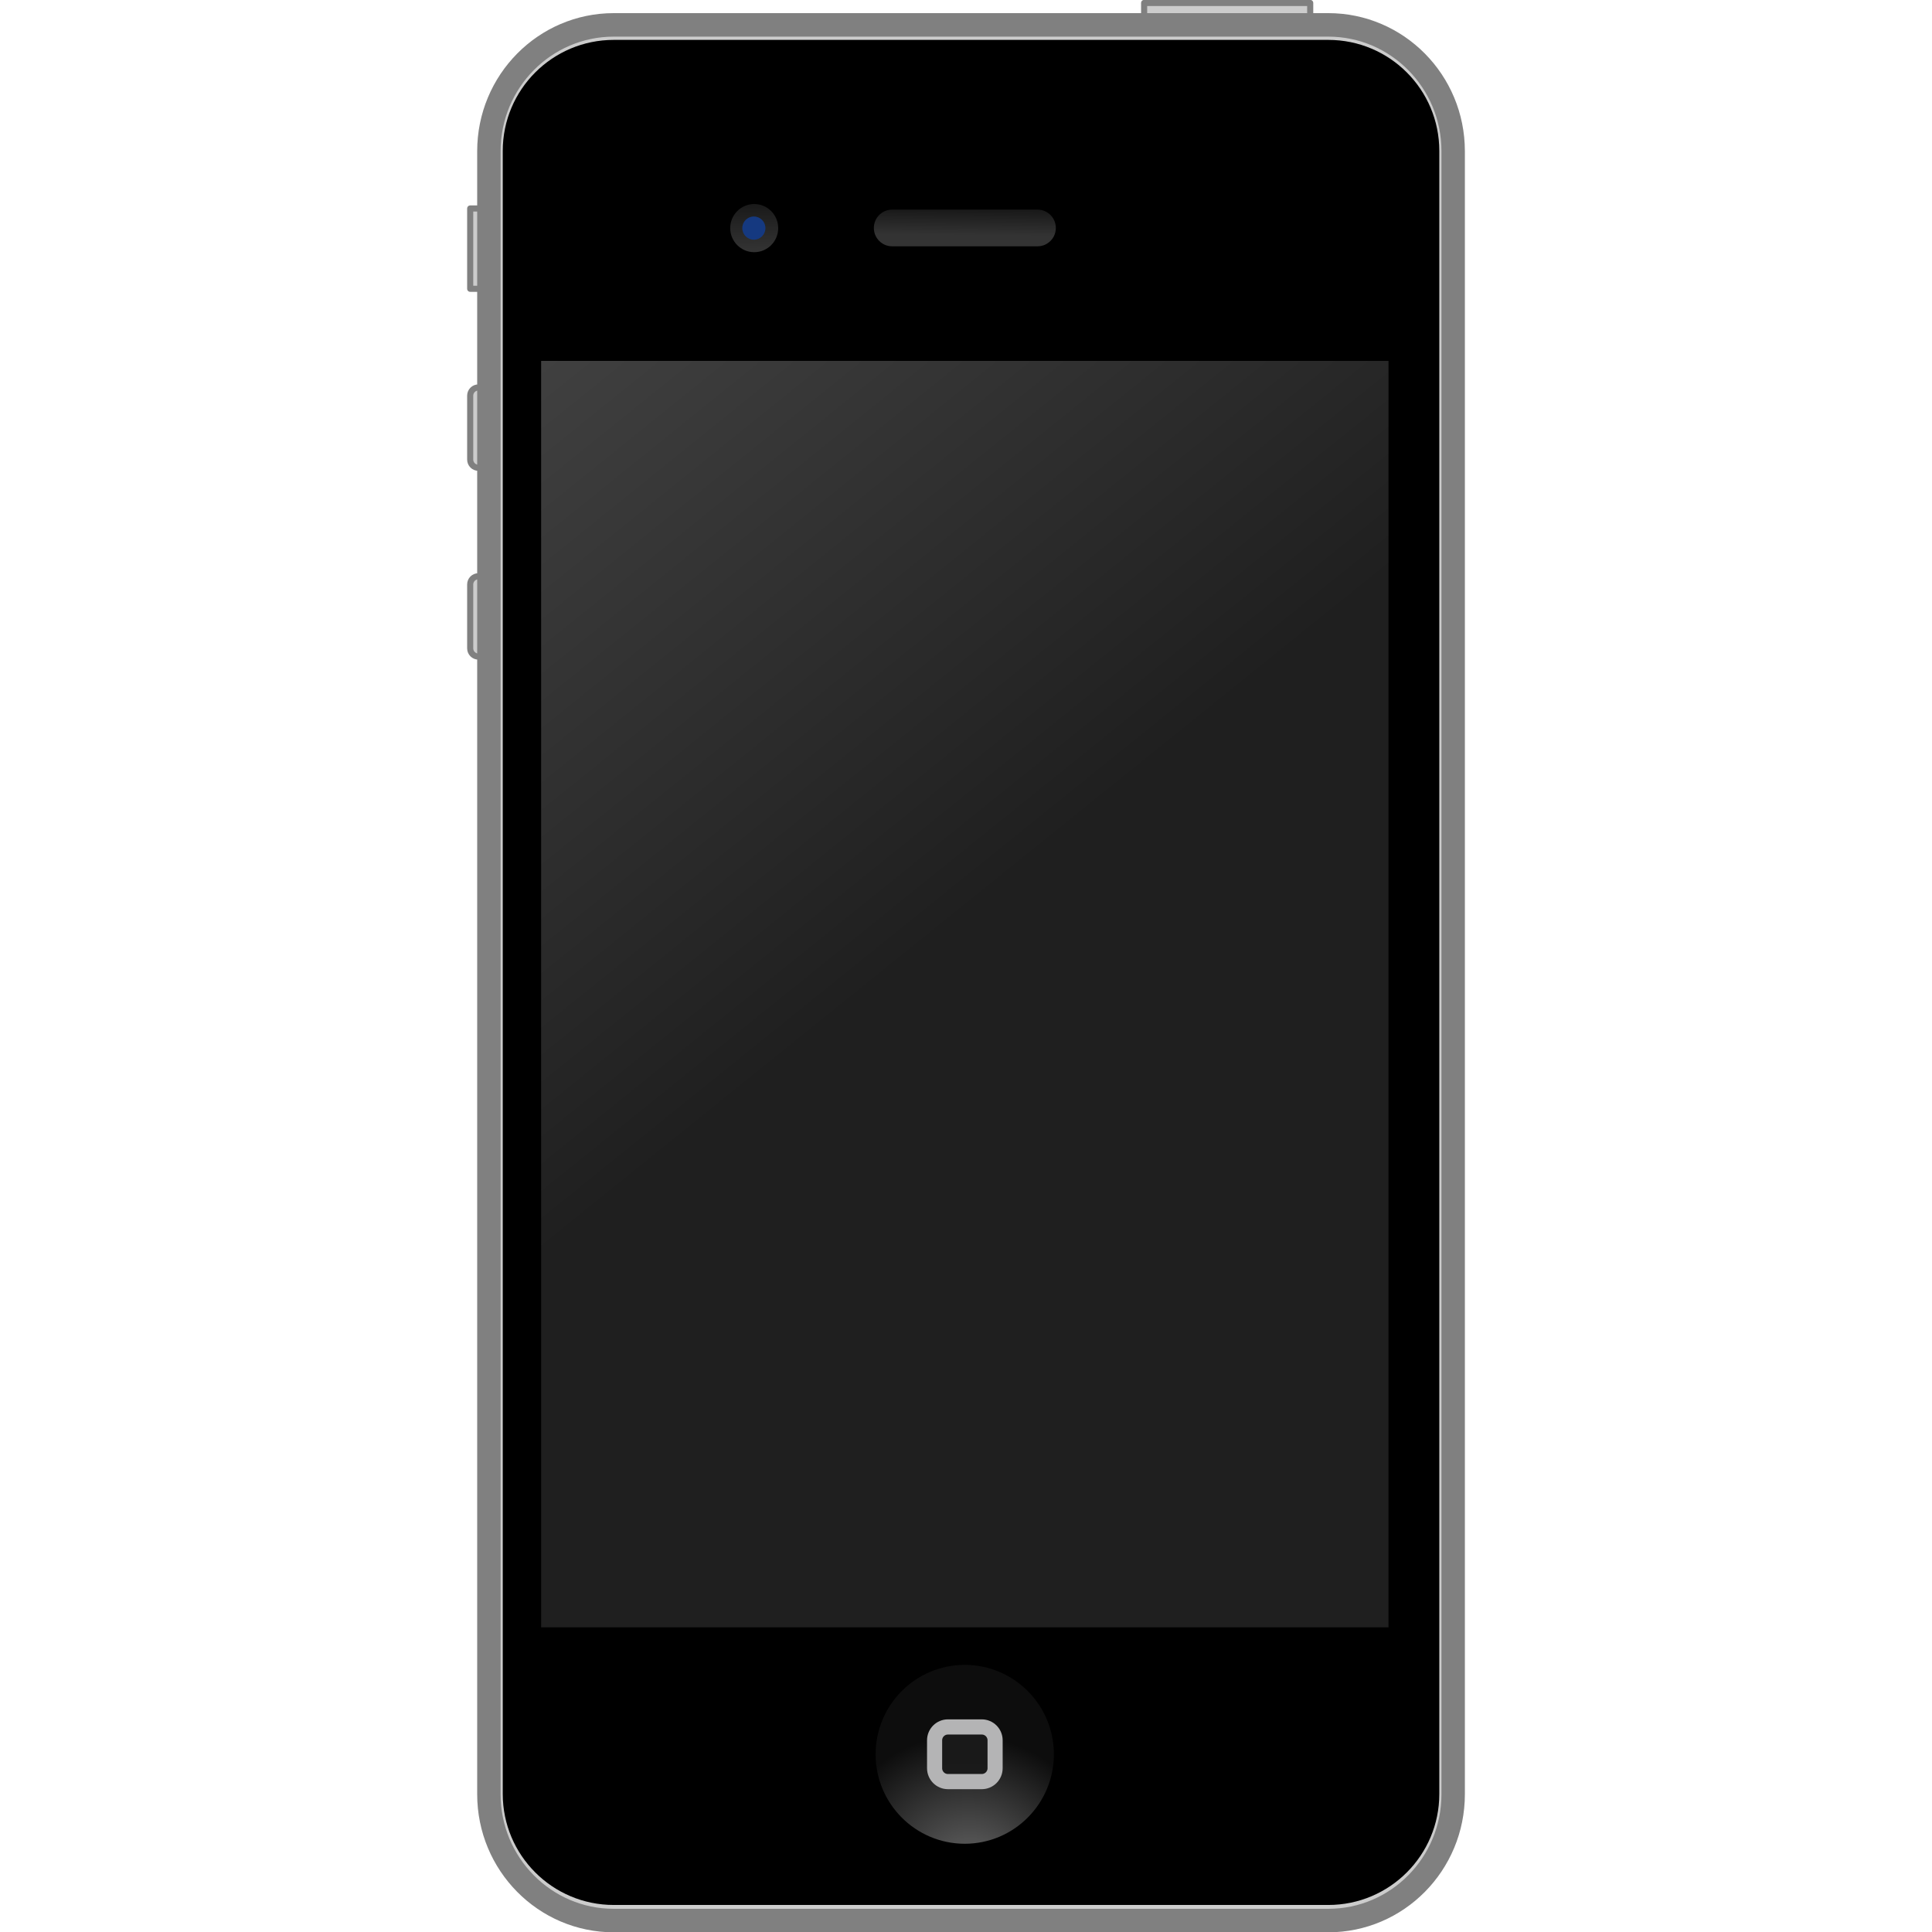
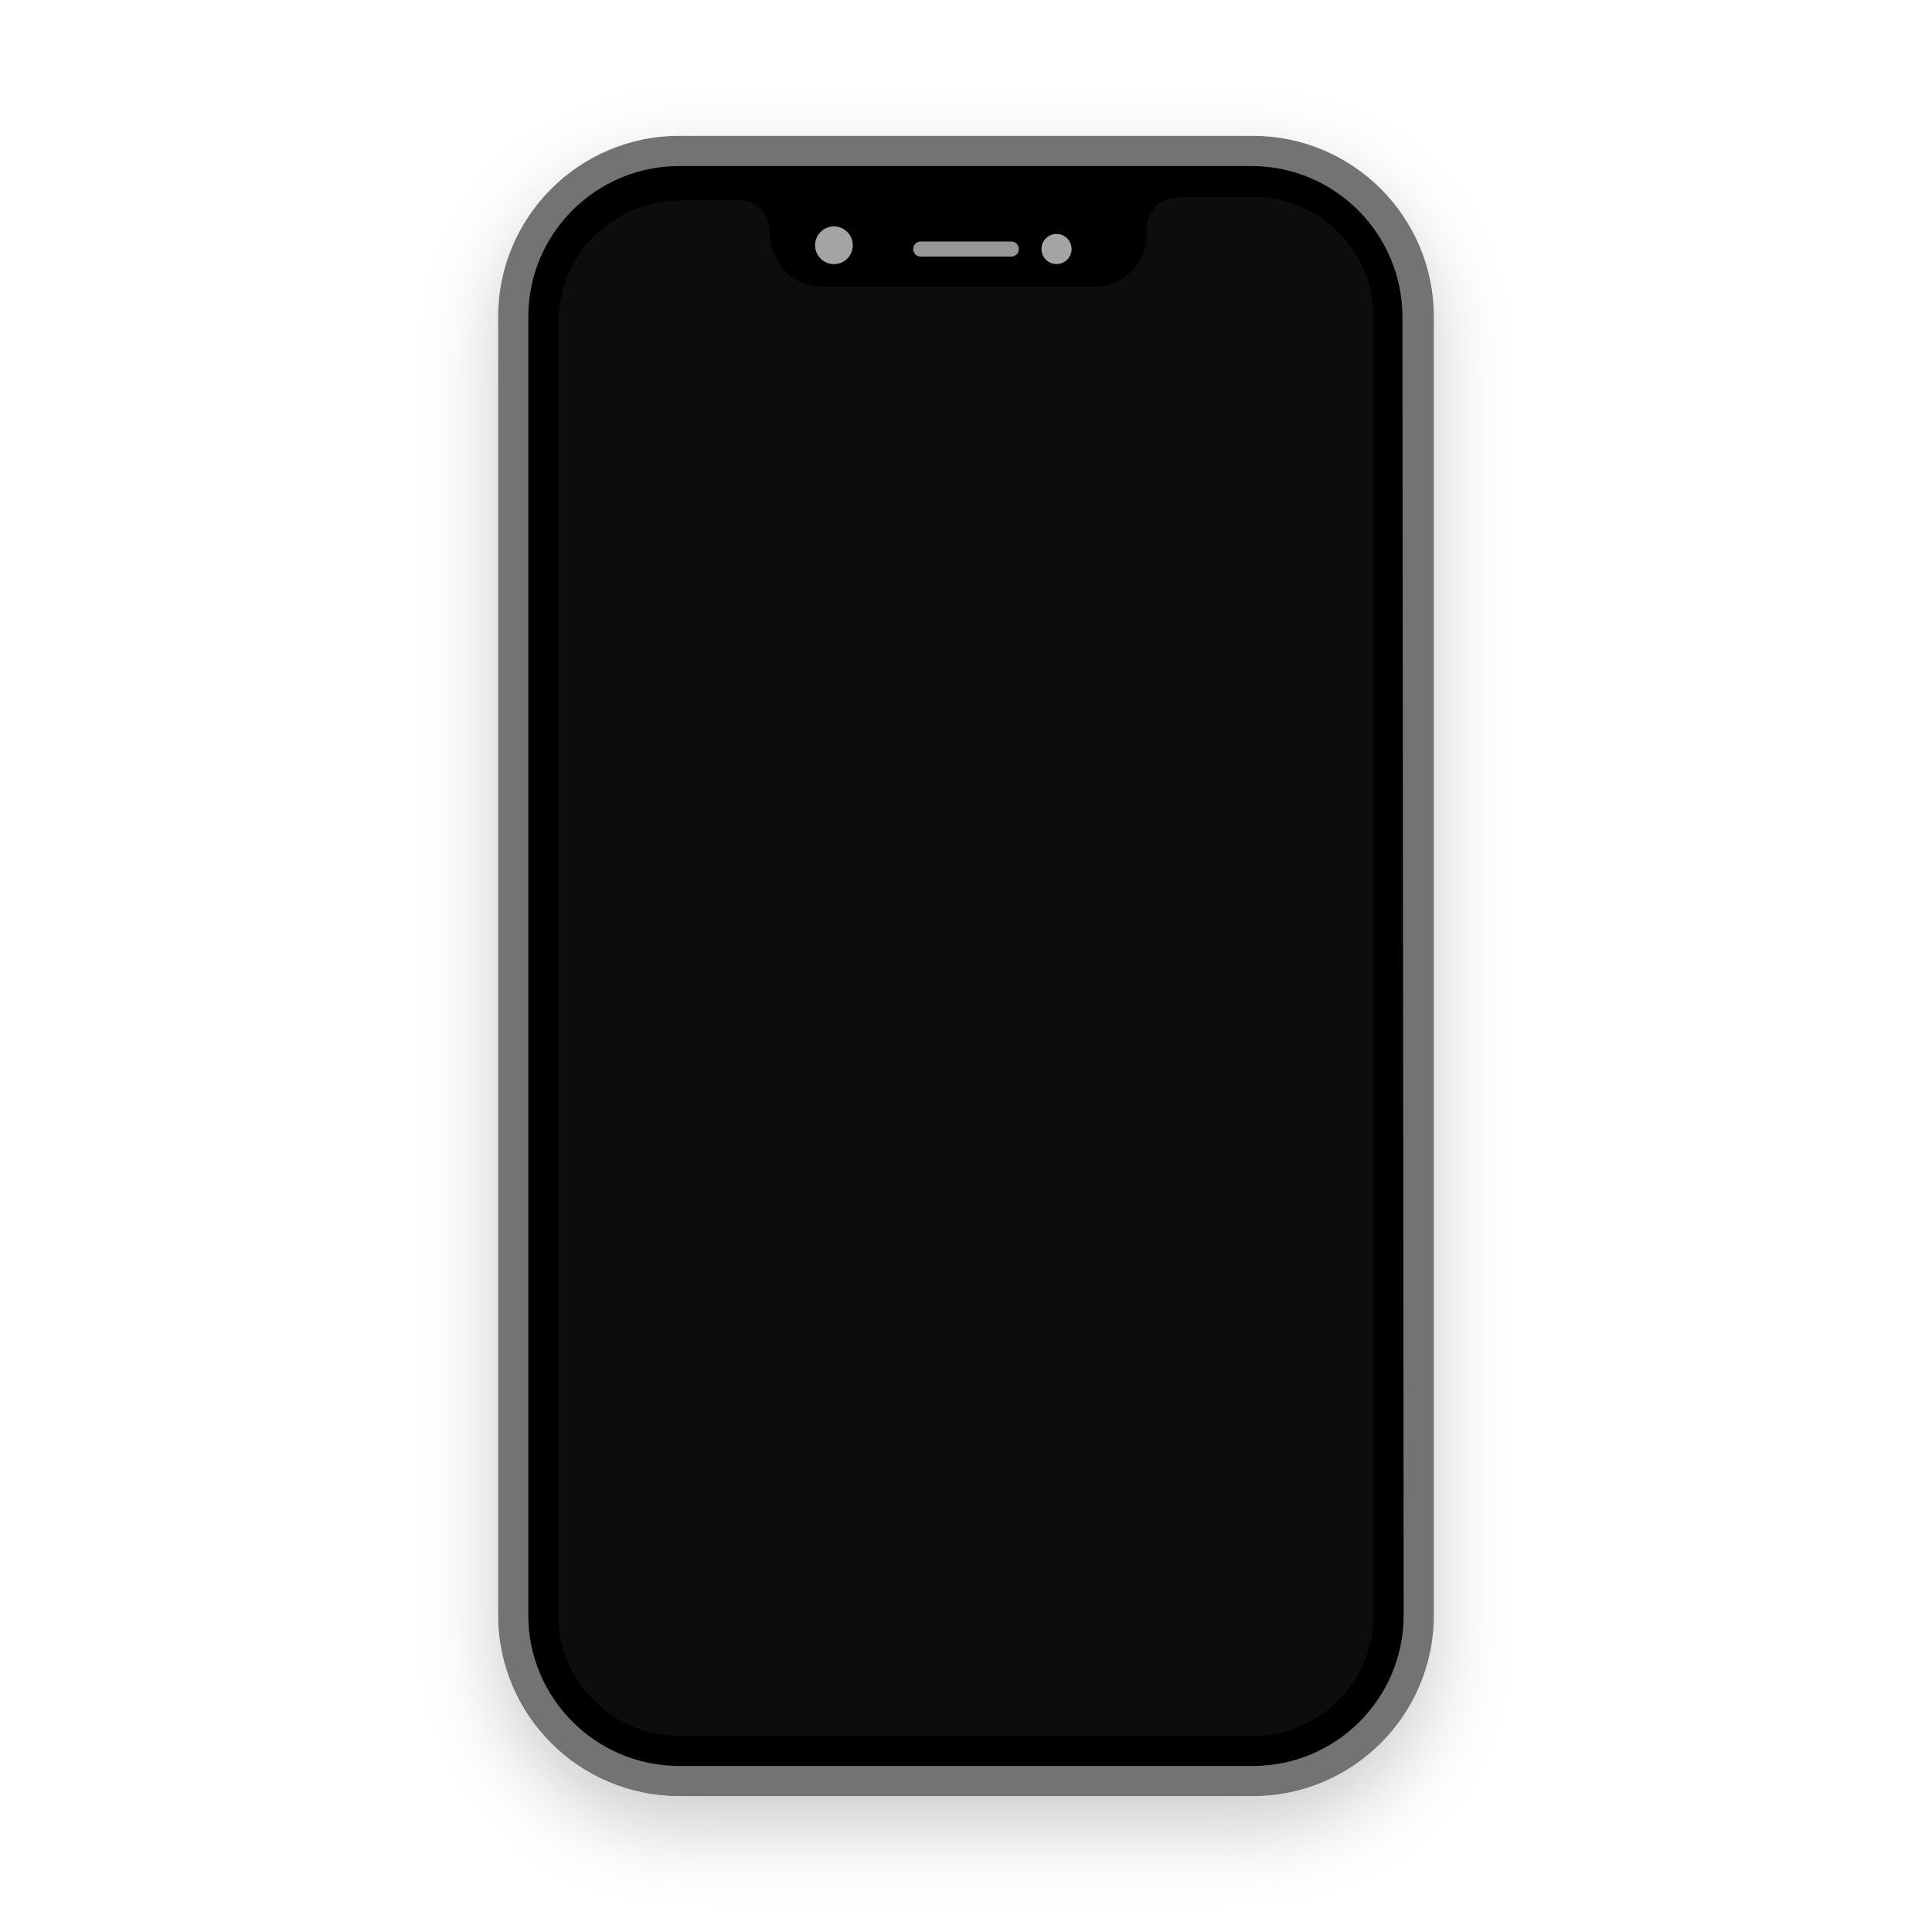
- <svg xmlns="http://www.w3.org/2000/svg" xmlns:xlink="http://www.w3.org/1999/xlink" width="64" height="64" version="1.1" viewBox="0 0 16.933 16.933">
+ <svg xmlns="http://www.w3.org/2000/svg" width="256" height="256" viewBox="0 0 256 256">
  <defs>
-     <linearGradient id="b" x1="-23.585" x2="10.249" y1="124.84" y2="173.45" gradientTransform="matrix(.1868 0 0 .21551 13.938 242.72)" gradientUnits="userSpaceOnUse">
-       <stop stop-color="#404040" offset="0" />
-       <stop stop-color="#1f1f1f" offset="1" />
-     </linearGradient>
-     <radialGradient id="a" cx="-74.104" cy="276.04" r="5.603" gradientTransform="matrix(1.0755 -1.109 1.1794 1.1438 -318.67 -120.38)" gradientUnits="userSpaceOnUse" xlink:href="#c" />
-     <linearGradient id="c">
-       <stop stop-color="#6a6a6a" offset="0" />
-       <stop stop-color="#0d0d0d" offset="1" />
-     </linearGradient>
-     <linearGradient id="e" x1="-94.898" x2="-94.914" y1="175.5" y2="177.08" gradientTransform="matrix(.26734 0 0 .26734 42.175 220.1)" gradientUnits="userSpaceOnUse">
-       <stop stop-color="#1a1a1a" offset="0" />
-       <stop stop-color="#333" offset="1" />
-     </linearGradient>
-     <linearGradient id="d" x1="-108.64" x2="-108.6" y1="175.14" y2="178.08" gradientTransform="matrix(.26734 0 0 .26734 42.175 220.1)" gradientUnits="userSpaceOnUse">
-       <stop stop-color="#1a1a1a" offset="0" />
-       <stop stop-color="#333" offset="1" />
-     </linearGradient>
+     <filter id="ios-device-a" width="143.5%" height="124.5%" x="-21.8%" y="-12.3%" filterUnits="objectBoundingBox">
+       <feOffset dy="4" in="SourceAlpha" result="shadowOffsetOuter1" />
+       <feGaussianBlur in="shadowOffsetOuter1" result="shadowBlurOuter1" stdDeviation="5" />
+       <feComposite in="shadowBlurOuter1" in2="SourceAlpha" operator="out" result="shadowBlurOuter1" />
+       <feColorMatrix in="shadowBlurOuter1" result="shadowMatrixOuter1" values="0 0 0 0 0   0 0 0 0 0   0 0 0 0 0  0 0 0 0.2 0" />
+       <feMerge>
+         <feMergeNode in="shadowMatrixOuter1" />
+         <feMergeNode in="SourceGraphic" />
+       </feMerge>
+     </filter>
  </defs>
-   <g transform="translate(0 -280.07)">
-     <g transform="matrix(.5042 0 0 .50602 -.063334 146.8)" stroke-width="1.98">
-       <g fill="#ccc" stroke="#808080" stroke-linecap="round" stroke-linejoin="round">
-         <g stroke-width=".106">
-           <rect x="8.299" y="266.98" width=".449" height="1.391" />
-           <rect x="8.299" y="270.08" width=".449" height="1.391" ry=".142" />
-           <rect x="8.299" y="273.35" width=".449" height="1.391" ry=".142" />
-           <rect x="20.014" y="263.42" width="2.887" height=".375" />
-         </g>
-         <rect x="8.624" y="263.8" width="16.762" height="32.834" rx="2.171" ry="2.188" stroke-width=".407" />
-       </g>
-       <g>
-         <rect x="8.865" y="264.06" width="16.28" height="32.304" rx="1.93" ry="1.923" />
-         <rect x="15.316" y="267" width="3.163" height=".635" ry=".317" fill="url(#e)" />
-         <rect x="9.532" y="269.62" width="14.73" height="21.935" ry="0" fill="url(#b)" />
-       </g>
-       <g transform="matrix(.26734 0 0 .26734 -82.242 240.66)">
-         <g transform="matrix(1.0342 0 0 1.0342 446.63 -80.455)" fill="url(#a)" stroke-width="1.98">
-           <circle cx="-73.293" cy="269.83" r="5.603" fill="url(#a)" />
-         </g>
-         <rect x="368.87" y="196.83" width="3.934" height="3.54" ry=".866" fill="#1a1a1a" fill-opacity=".983" stroke="#b4b4b5" stroke-linecap="round" stroke-linejoin="round" stroke-width=".983" />
-       </g>
-       <circle cx="13.236" cy="267.32" r=".417" fill="url(#d)" />
-       <circle cx="13.23" cy="267.32" r=".201" fill="#153980" />
-     </g>
+   <g fill="none" fill-rule="evenodd" filter="url(#ios-device-a)" transform="translate(66 18)">
+     <path fill="#737373" d="M4.29281499e-10,24.002 C4.29281499e-10,10.746 10.747,2.62161848e-10 24,2.62161848e-10 L100,2.62161848e-10 C113.255,2.62161848e-10 124,10.741 124,24.002 L124,195.998 C124,209.254 113.253,220 100,220 L24,220 C10.745,220 4.29281499e-10,209.259 4.29281499e-10,195.998 L4.29281499e-10,24.002 Z" />
+     <path fill="#000" d="M4,23.992 C4,12.951 12.955,4 24.007,4 L99.803,4 C110.853,4 119.819,12.957 119.829,23.992 L119.991,196.008 C120.002,207.049 111.052,216 100.001,216 L24.009,216 C12.958,216 4,207.043 4,196.008 L4,23.992 Z" />
+     <path fill="#111" d="M36,12.535 L36,13 L36,13 C36,16.866 39.134,20 43,20 L79,20 C82.866,20 86,16.866 86,13 L86,12.166 C86,9.967 87.775,8.18 89.974,8.166 L100.006,8.102 L100.006,8.102 C108.839,8.046 116,15.171 116,24.008 L116,195.992 C116,204.833 108.83,212 100.006,212 L23.994,212 C15.161,212 8,204.839 8,196.004 L8,24.684 C8,15.85 15.17,8.643 23.994,8.586 L31.975,8.535 C34.184,8.521 35.986,10.301 36,12.51 C36,12.518 36,12.527 36,12.535 Z" />
+     <path fill="#A4A4A4" d="M44.5,17 C45.881,17 47,15.881 47,14.5 C47,13.119 45.881,12 44.5,12 C43.119,12 42,13.119 42,14.5 C42,15.881 43.119,17 44.5,17 Z" />
+     <circle cx="73.995" cy="14.995" r="1.995" fill="#A4A4A4" />
+     <line x1="56" x2="68" y1="15" y2="15" stroke="#979797" stroke-linecap="round" stroke-width="2" />
  </g>
</svg>
